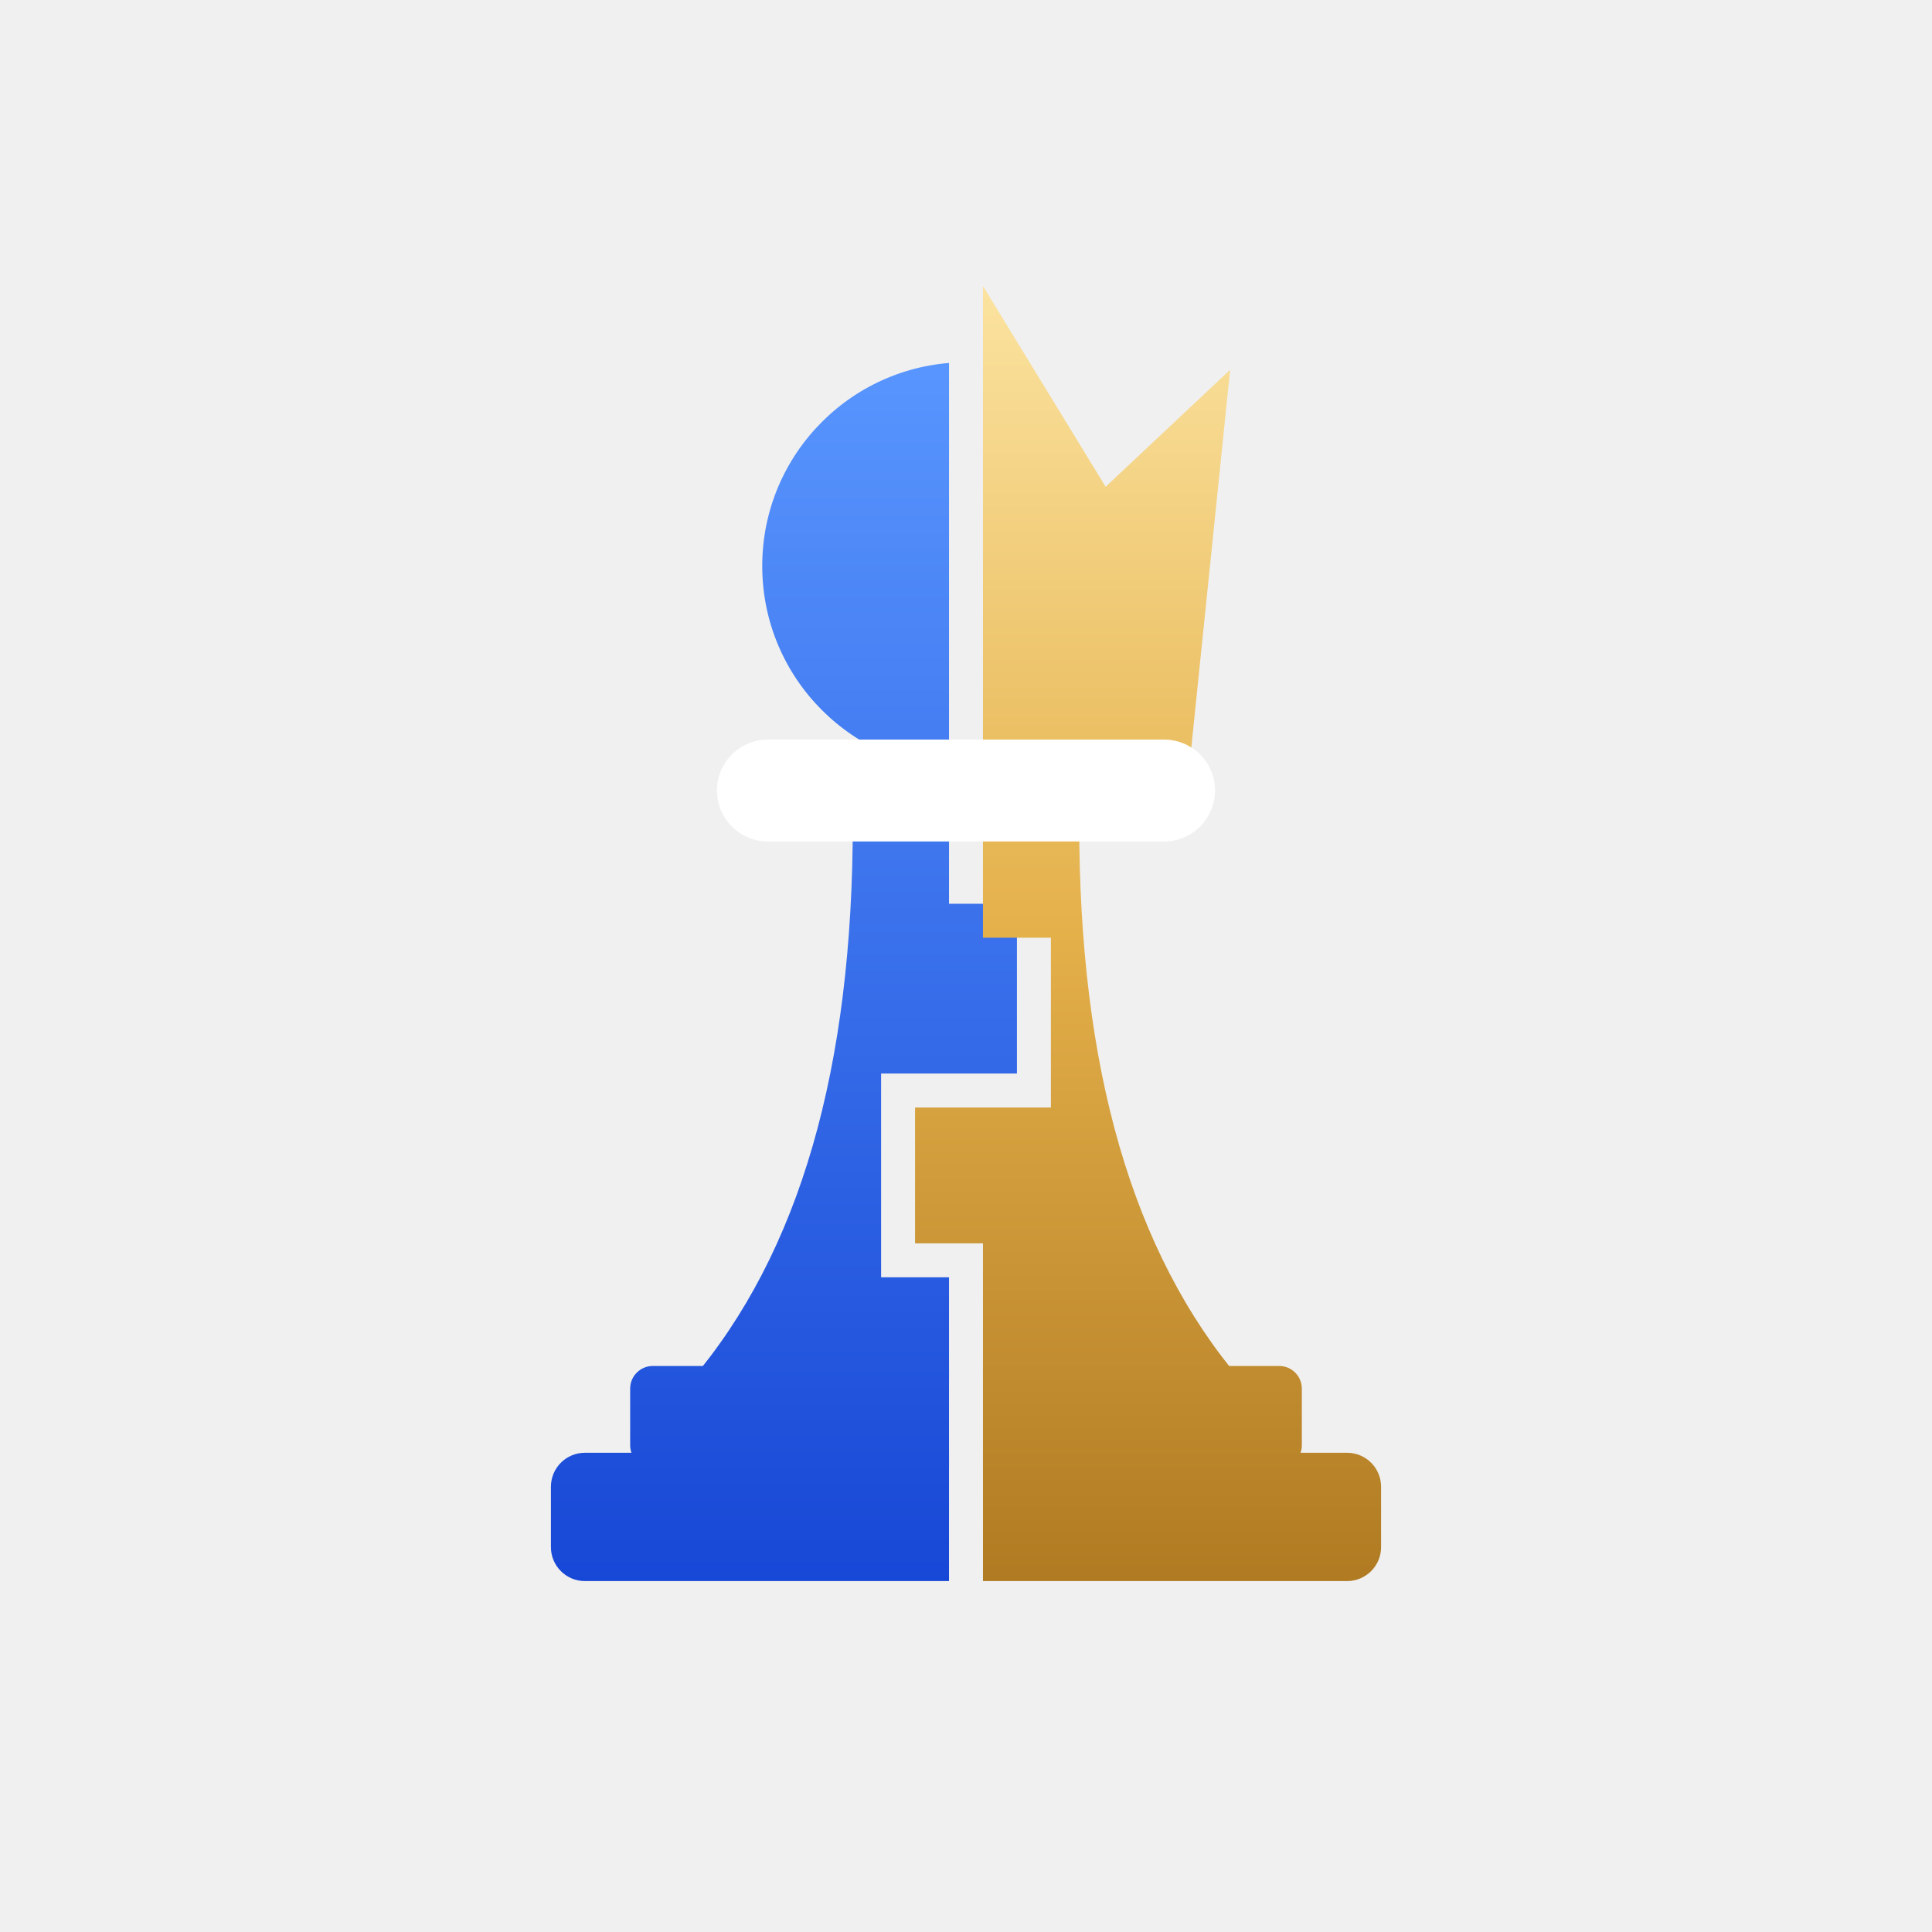
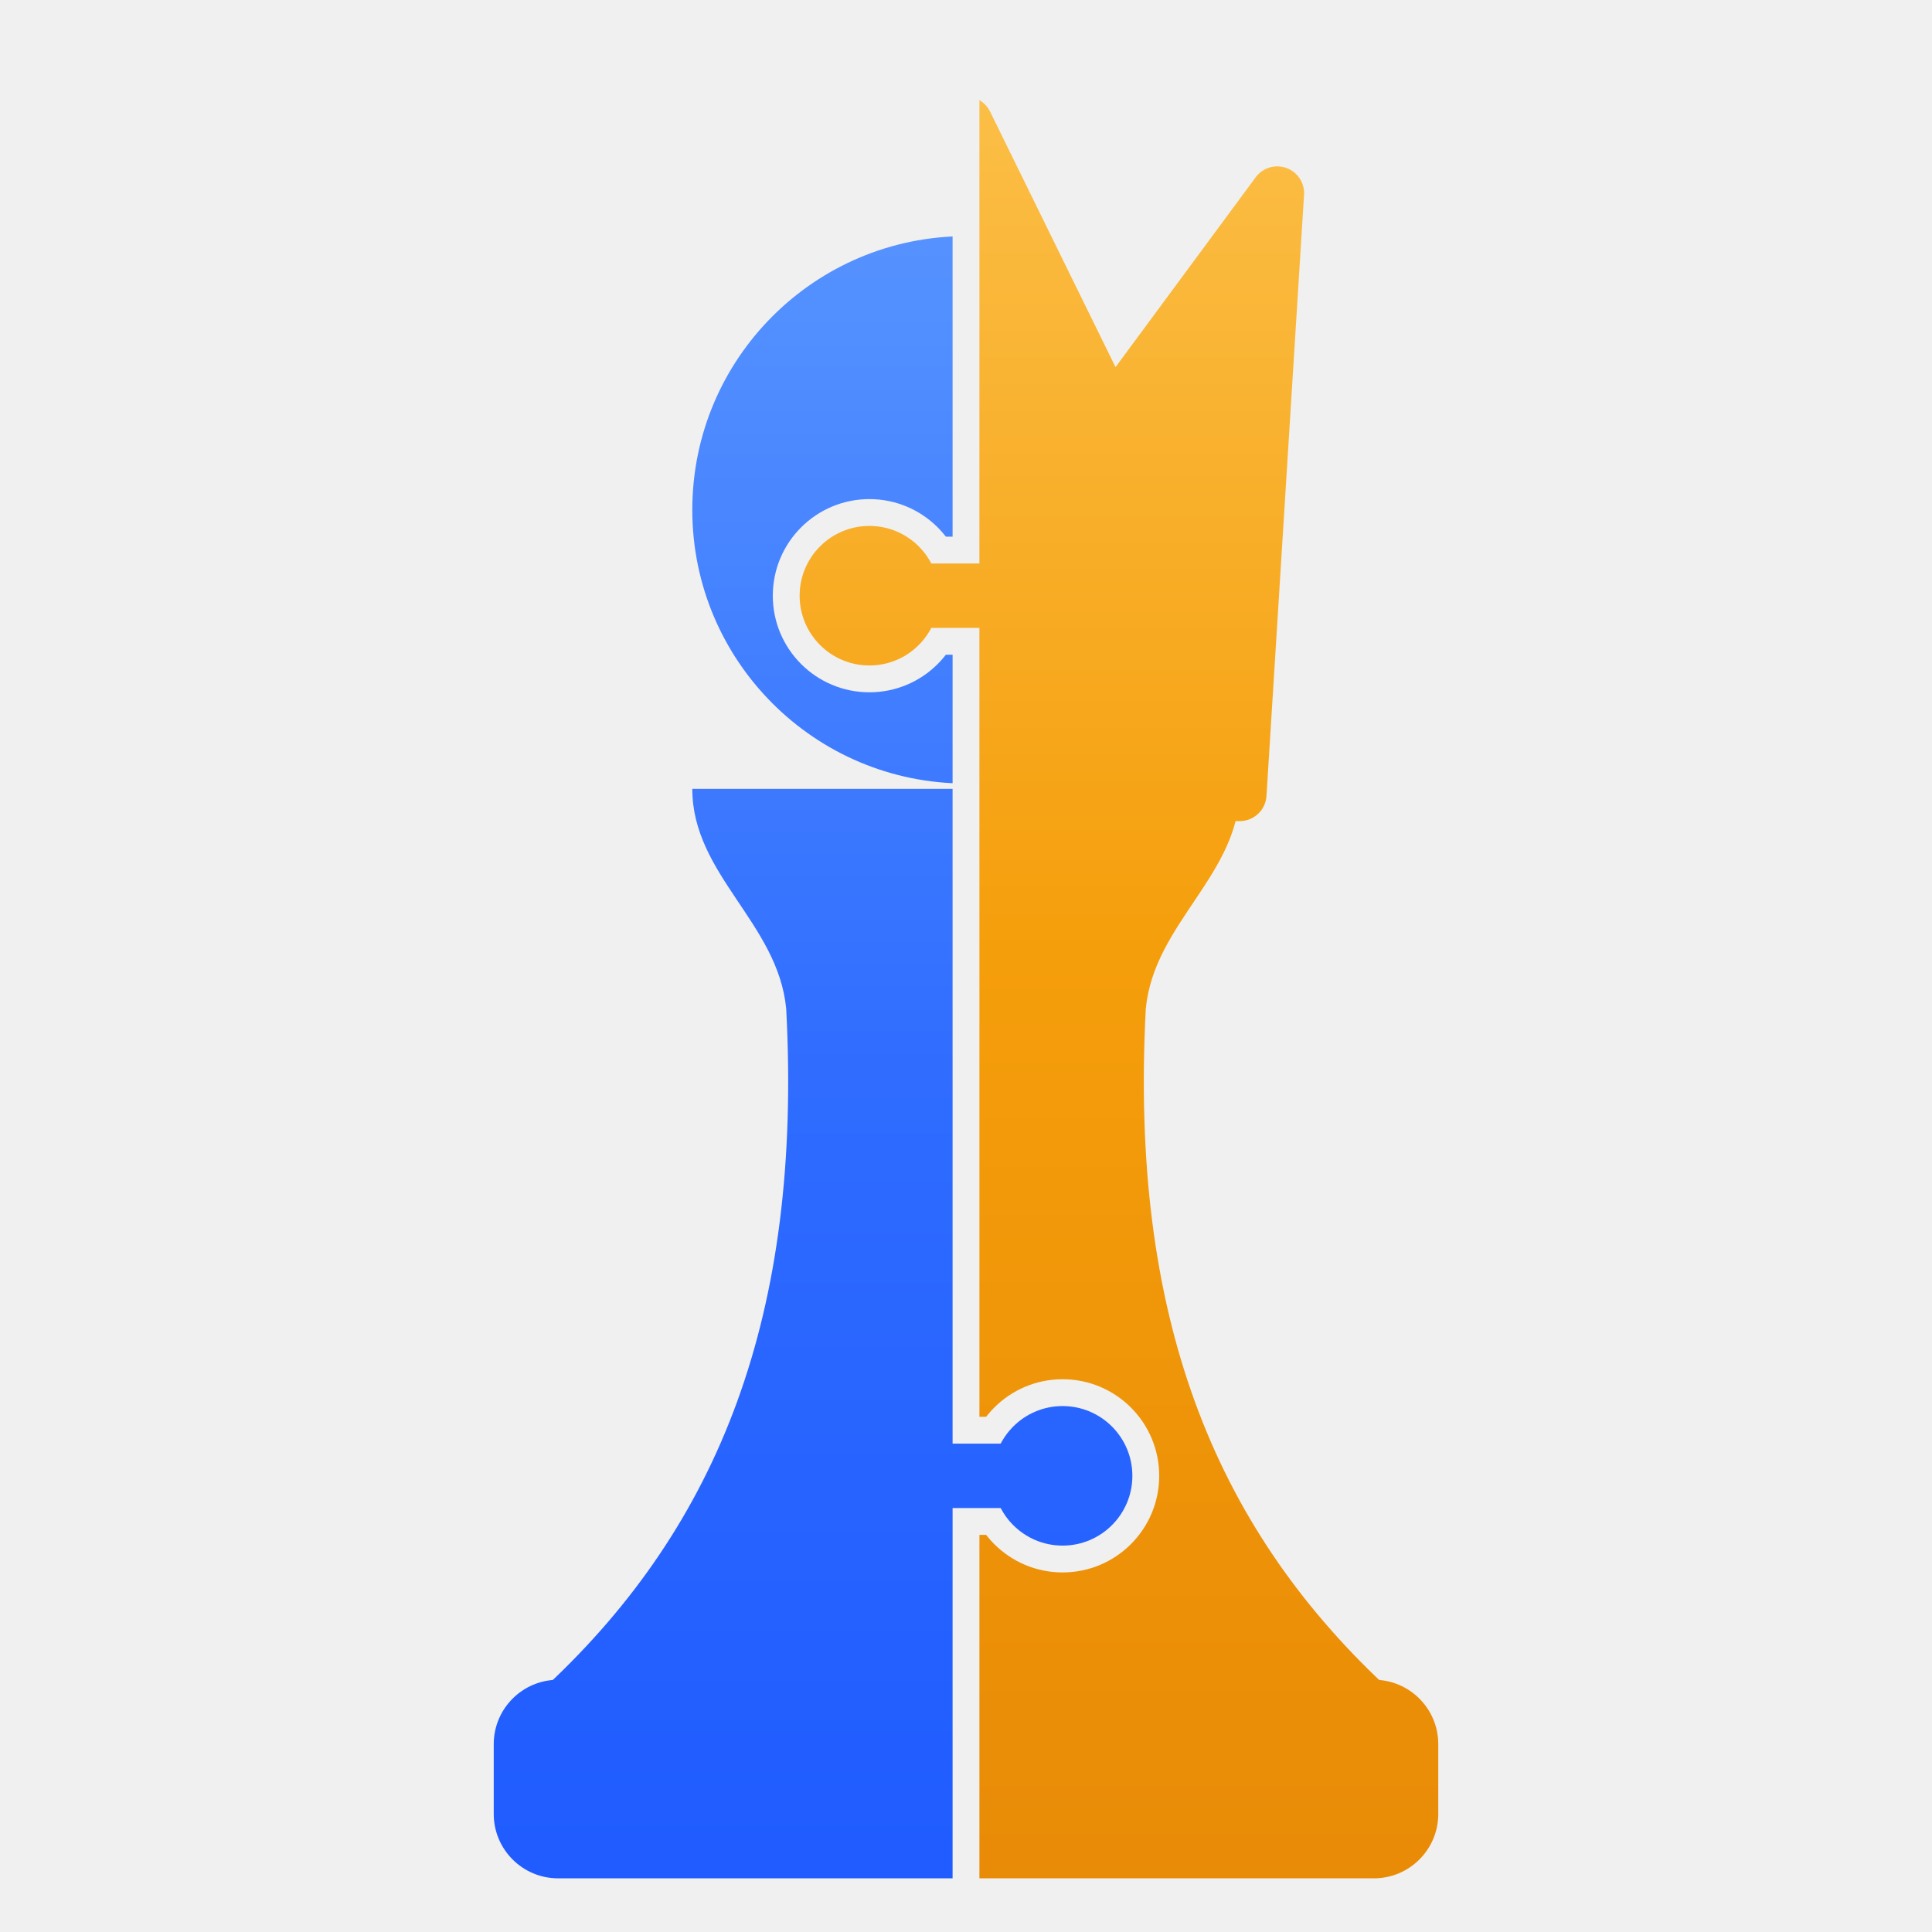
- <svg xmlns="http://www.w3.org/2000/svg" viewBox="0 0 1024 1024">
+ <svg xmlns="http://www.w3.org/2000/svg" viewBox="152 150 720 720">
  <defs>
-     <linearGradient id="mb" gradientUnits="userSpaceOnUse" x1="0" y1="180" x2="0" y2="840">
+     <linearGradient id="mb" gradientUnits="userSpaceOnUse" x1="0" y1="200" x2="0" y2="860">
      <stop offset="0" stop-color="#5A97FF" />
-       <stop offset="1" stop-color="#1747D6" />
+       <stop offset=".55" stop-color="#2E6BFF" />
+       <stop offset="1" stop-color="#1F5BFF" />
    </linearGradient>
-     <linearGradient id="mg" gradientUnits="userSpaceOnUse" x1="0" y1="150" x2="0" y2="840">
-       <stop offset="0" stop-color="#FBE3A0" />
-       <stop offset=".5" stop-color="#E4B04A" />
-       <stop offset="1" stop-color="#B07A22" />
+     <linearGradient id="ma" gradientUnits="userSpaceOnUse" x1="0" y1="150" x2="0" y2="860">
+       <stop offset="0" stop-color="#FCC24D" />
+       <stop offset=".5" stop-color="#F59E0B" />
+       <stop offset="1" stop-color="#E88A06" />
    </linearGradient>
-     <clipPath id="mL">
-       <path d="M0 0 L503.0 0 L503.0 479.0 L539.0 479.0 L539.0 569.0 L467.0 569.0 L467.0 677.0 L503.0 677.0 L503.0 1024 L0 1024Z" />
-     </clipPath>
-     <clipPath id="mR">
-       <path d="M1024 0 L521.0 0 L521.0 497.0 L557.0 497.0 L557.0 587.0 L485.0 587.0 L485.0 659.0 L521.0 659.0 L521.0 1024 L1024 1024Z" />
-     </clipPath>
+     <mask id="mL" maskUnits="userSpaceOnUse" x="0" y="0" width="1024" height="1024">
+       <rect width="507" height="1024" fill="#fff" />
+       <rect x="503" y="688" width="45" height="24" fill="#fff" />
+       <circle cx="548" cy="700" r="26" fill="#fff" />
+       <rect x="476" y="350" width="35" height="44" fill="#000" />
+       <circle cx="476" cy="372" r="36" fill="#000" />
+     </mask>
+     <mask id="mR" maskUnits="userSpaceOnUse" x="0" y="0" width="1024" height="1024">
+       <rect x="517" width="507" height="1024" fill="#fff" />
+       <rect x="476" y="360" width="45" height="24" fill="#fff" />
+       <circle cx="476" cy="372" r="26" fill="#fff" />
+       <rect x="513" y="678" width="35" height="44" fill="#000" />
+       <circle cx="548" cy="700" r="36" fill="#000" />
+     </mask>
  </defs>
-   <g clip-path="url(#mL)" fill="url(#mb)">
-     <circle cx="512" cy="300" r="108" />
-     <path d="M452 436 C452 566 424 664 366 732 L658 732 C600 664 572 566 572 436 Z" />
-     <rect x="334" y="724" width="356" height="54" rx="12" />
-     <rect x="292" y="770" width="440" height="68" rx="18" />
+   <g mask="url(#mL)" fill="url(#mb)">
+     <circle cx="512" cy="340" r="102" />
+     <path d="M410 444 H614 C614 476 582 494 579 526 C573 640 604 718 668 778 H356 C420 718 451 640 445 526 C442 494 410 476 410 444 Z" />
+     <rect x="336" y="776" width="352" height="74" rx="24" />
  </g>
-   <g clip-path="url(#mR)" fill="url(#mg)">
-     <path d="M500 410 L630 410 L652 196 L586 258 L520 150 L500 150Z" />
-     <path d="M452 436 C452 566 424 664 366 732 L658 732 C600 664 572 566 572 436 Z" />
-     <rect x="334" y="724" width="356" height="54" rx="12" />
-     <rect x="292" y="770" width="440" height="68" rx="18" />
+   <g mask="url(#mR)" fill="url(#ma)" stroke="url(#ma)">
+     <path d="M410 446 L396 222 L458 306 L512 196 L566 306 L628 222 L614 446 Z" stroke-linejoin="round" stroke-width="20" />
+     <path d="M410 444 H614 C614 476 582 494 579 526 C573 640 604 718 668 778 H356 C420 718 451 640 445 526 C442 494 410 476 410 444 Z" stroke="none" />
+     <g stroke="none">
+       <rect x="336" y="776" width="352" height="74" rx="24" />
+     </g>
  </g>
-   <rect x="380" y="392" width="264" height="54" rx="27" fill="#FFFFFF" />
</svg>
